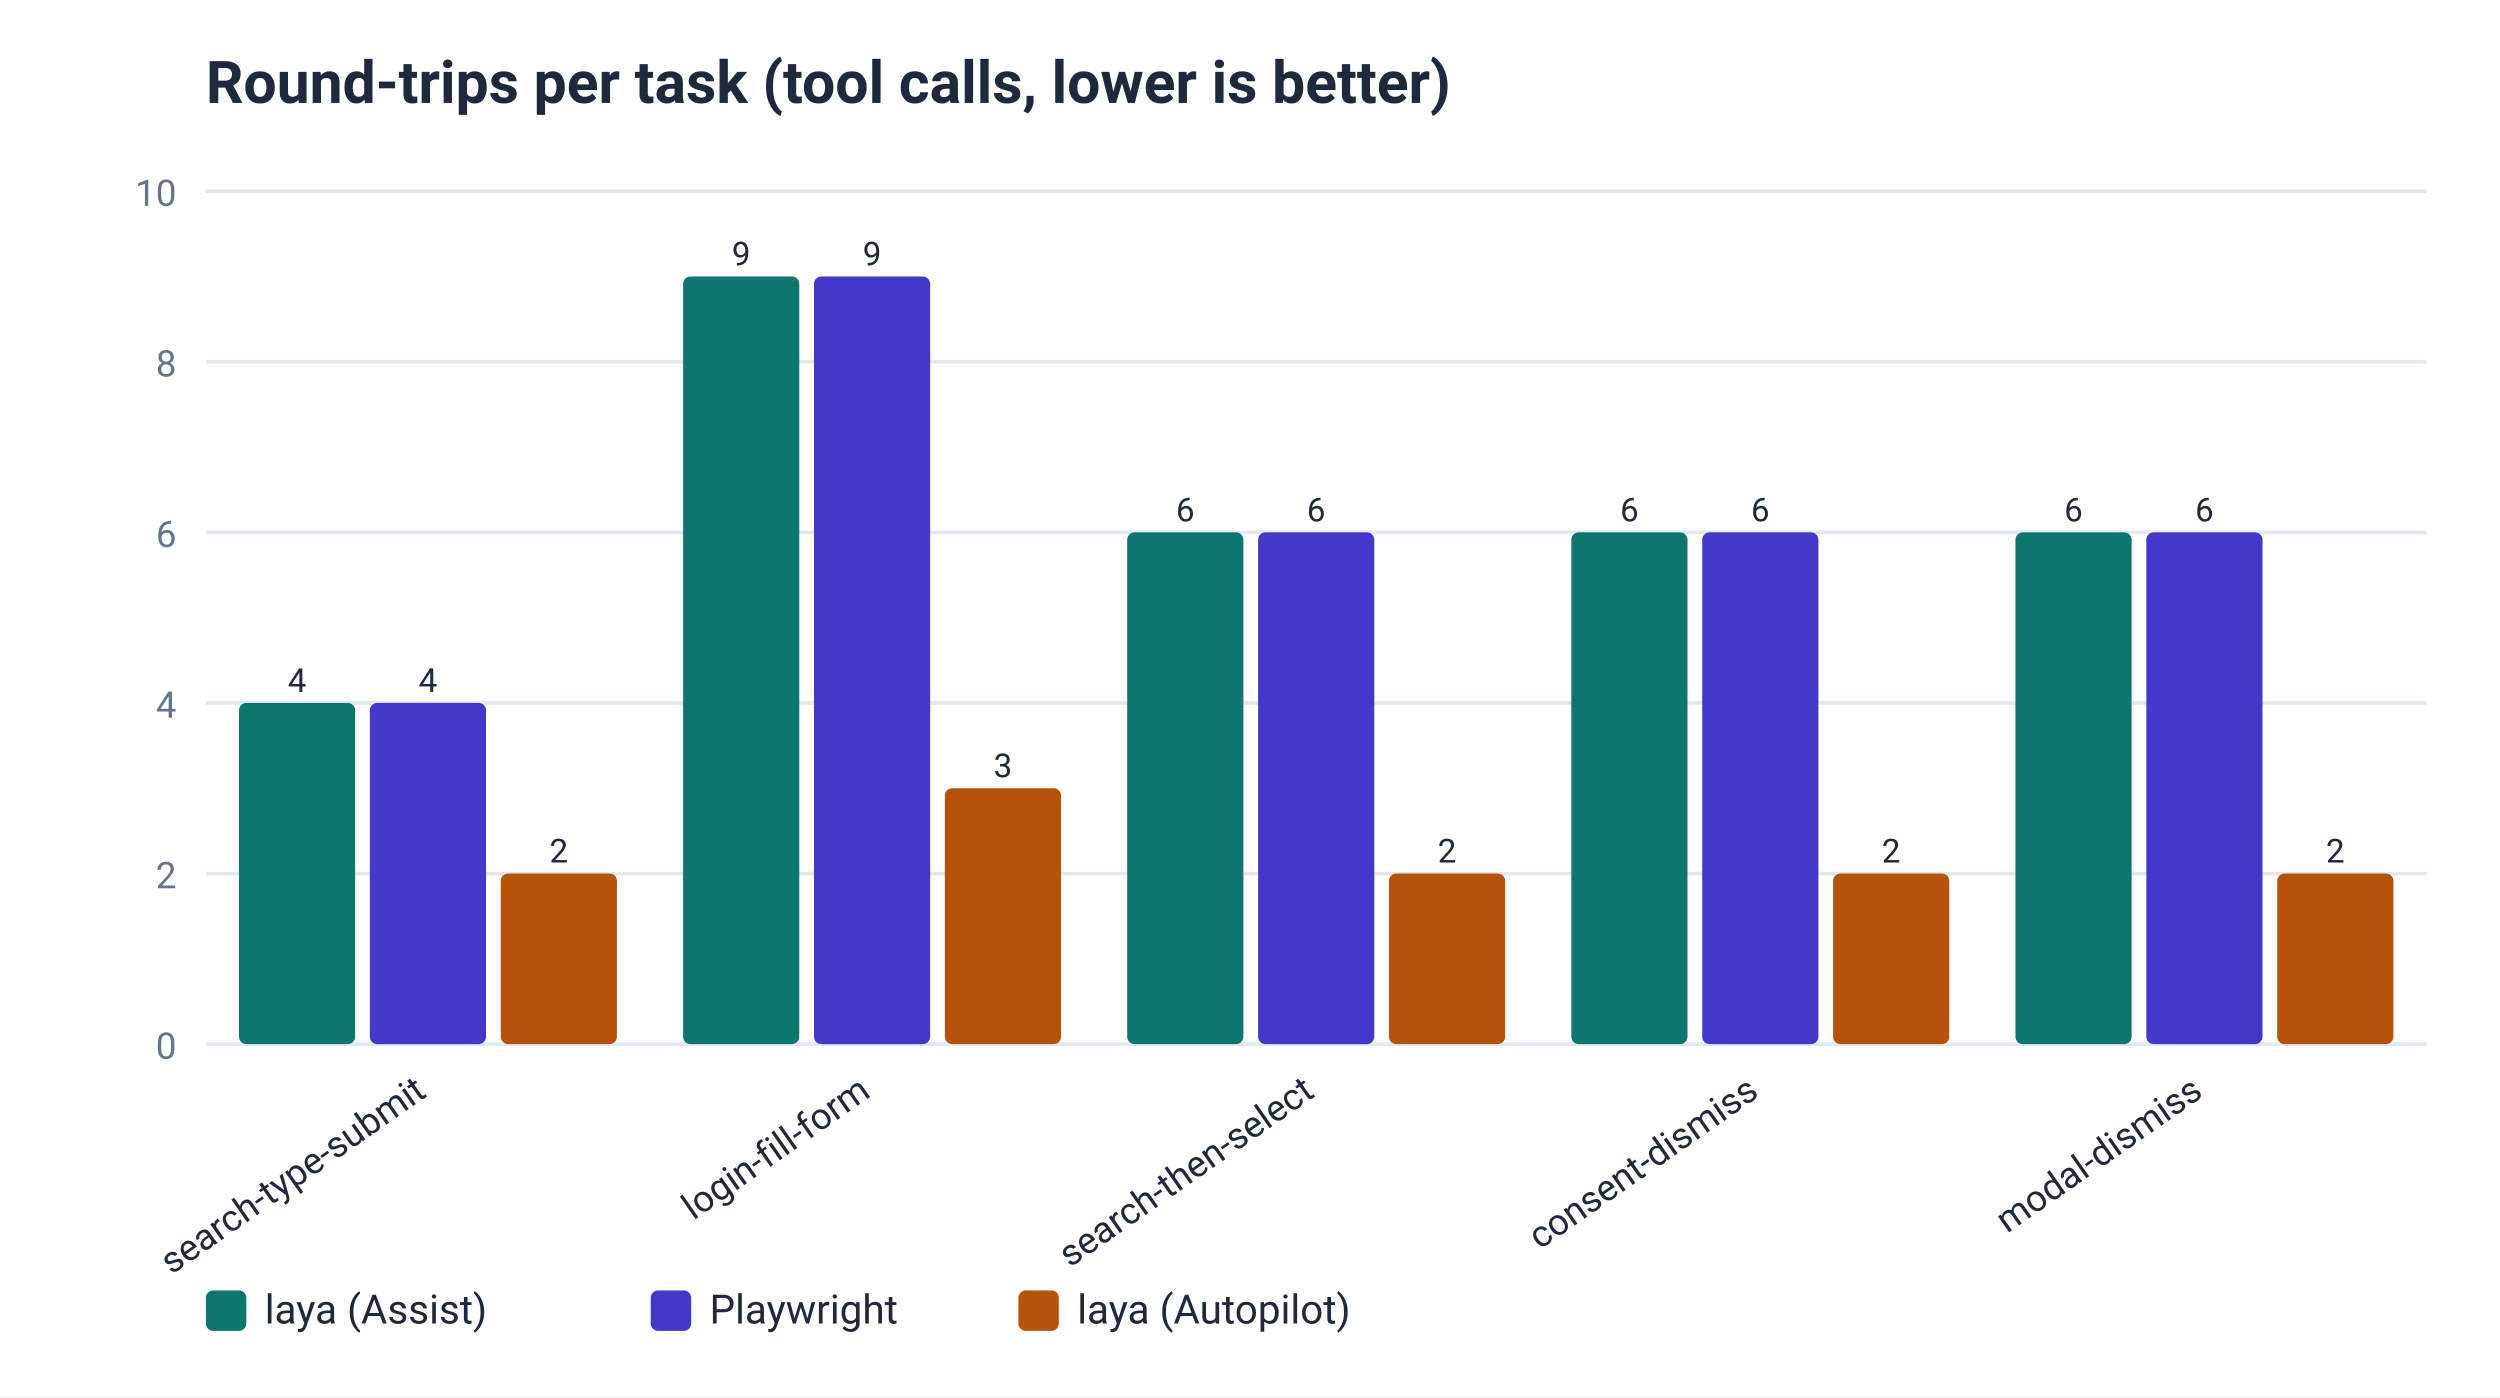
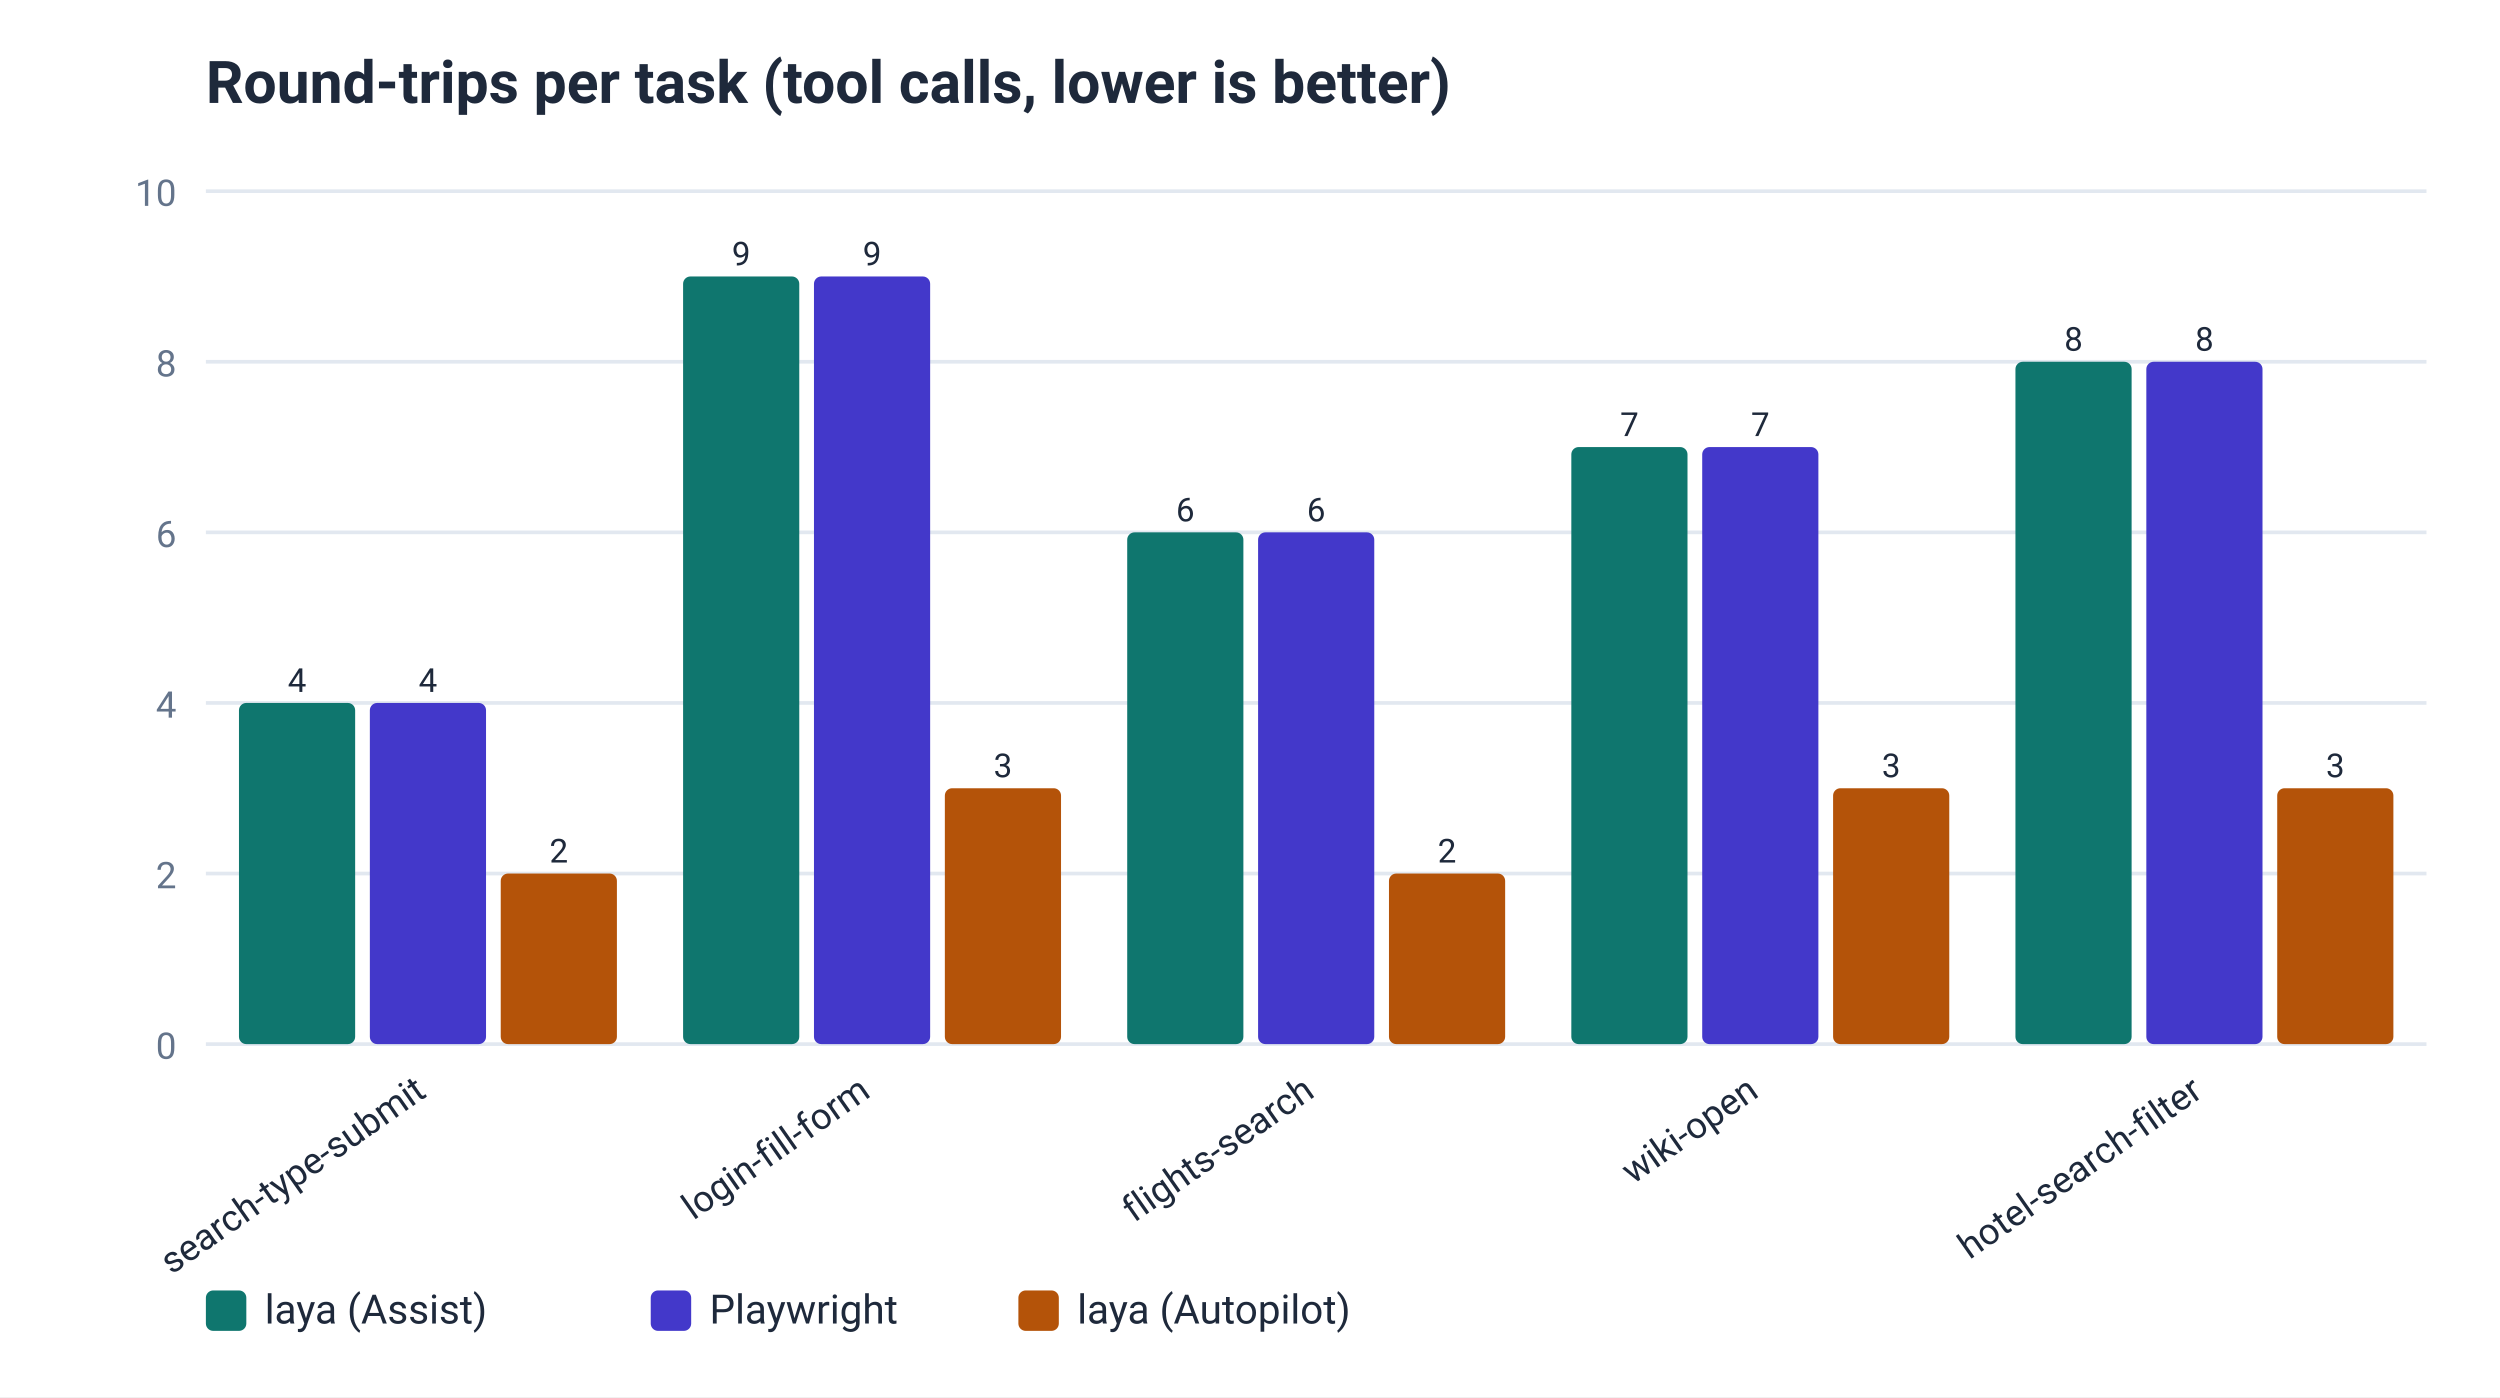
<svg xmlns="http://www.w3.org/2000/svg" width="680" height="380" viewBox="0 0 680 380" font-family="-apple-system,Segoe UI,Roboto,sans-serif">
  <rect width="680" height="380" fill="#ffffff" />
  <text x="56" y="28" font-size="16" font-weight="700" fill="#1e293b">Round-trips per task (tool calls, lower is better)</text>
  <line x1="56" y1="284" x2="660" y2="284" stroke="#e2e8f0" stroke-width="1" />
  <text x="48" y="288" font-size="10" text-anchor="end" fill="#64748b">0</text>
  <line x1="56" y1="237.6" x2="660" y2="237.6" stroke="#e2e8f0" stroke-width="1" />
  <text x="48" y="241.6" font-size="10" text-anchor="end" fill="#64748b">2</text>
  <line x1="56" y1="191.2" x2="660" y2="191.2" stroke="#e2e8f0" stroke-width="1" />
  <text x="48" y="195.2" font-size="10" text-anchor="end" fill="#64748b">4</text>
  <line x1="56" y1="144.8" x2="660" y2="144.8" stroke="#e2e8f0" stroke-width="1" />
  <text x="48" y="148.8" font-size="10" text-anchor="end" fill="#64748b">6</text>
  <line x1="56" y1="98.4" x2="660" y2="98.4" stroke="#e2e8f0" stroke-width="1" />
  <text x="48" y="102.4" font-size="10" text-anchor="end" fill="#64748b">8</text>
  <line x1="56" y1="52" x2="660" y2="52" stroke="#e2e8f0" stroke-width="1" />
  <text x="48" y="56" font-size="10" text-anchor="end" fill="#64748b">10</text>
  <rect x="65" y="191.2" width="31.6" height="92.8" fill="#0f766e" rx="2" />
  <text x="80.8" y="188.2" font-size="9" text-anchor="middle" fill="#1e293b">4</text>
  <rect x="100.6" y="191.2" width="31.6" height="92.8" fill="#4338ca" rx="2" />
  <text x="116.4" y="188.2" font-size="9" text-anchor="middle" fill="#1e293b">4</text>
  <rect x="136.2" y="237.6" width="31.6" height="46.4" fill="#b45309" rx="2" />
  <text x="152" y="234.6" font-size="9" text-anchor="middle" fill="#1e293b">2</text>
  <text x="116.4" y="298" font-size="10" text-anchor="end" fill="#1e293b" transform="rotate(-35 116.4 298)">search-type-submit</text>
  <rect x="185.8" y="75.2" width="31.6" height="208.8" fill="#0f766e" rx="2" />
  <text x="201.6" y="72.2" font-size="9" text-anchor="middle" fill="#1e293b">9</text>
  <rect x="221.4" y="75.2" width="31.6" height="208.8" fill="#4338ca" rx="2" />
  <text x="237.2" y="72.2" font-size="9" text-anchor="middle" fill="#1e293b">9</text>
  <rect x="257" y="214.4" width="31.6" height="69.6" fill="#b45309" rx="2" />
  <text x="272.8" y="211.4" font-size="9" text-anchor="middle" fill="#1e293b">3</text>
  <text x="237.2" y="298" font-size="10" text-anchor="end" fill="#1e293b" transform="rotate(-35 237.2 298)">login-fill-form</text>
  <rect x="306.6" y="144.8" width="31.6" height="139.2" fill="#0f766e" rx="2" />
  <text x="322.4" y="141.8" font-size="9" text-anchor="middle" fill="#1e293b">6</text>
  <rect x="342.2" y="144.8" width="31.6" height="139.2" fill="#4338ca" rx="2" />
  <text x="358" y="141.8" font-size="9" text-anchor="middle" fill="#1e293b">6</text>
  <rect x="377.8" y="237.6" width="31.6" height="46.4" fill="#b45309" rx="2" />
  <text x="393.6" y="234.6" font-size="9" text-anchor="middle" fill="#1e293b">2</text>
-   <text x="358" y="298" font-size="10" text-anchor="end" fill="#1e293b" transform="rotate(-35 358 298)">search-then-select</text>
-   <rect x="427.4" y="144.8" width="31.6" height="139.2" fill="#0f766e" rx="2" />
-   <text x="443.2" y="141.8" font-size="9" text-anchor="middle" fill="#1e293b">6</text>
-   <rect x="463" y="144.8" width="31.6" height="139.2" fill="#4338ca" rx="2" />
-   <text x="478.8" y="141.8" font-size="9" text-anchor="middle" fill="#1e293b">6</text>
-   <rect x="498.6" y="237.6" width="31.6" height="46.4" fill="#b45309" rx="2" />
-   <text x="514.4" y="234.6" font-size="9" text-anchor="middle" fill="#1e293b">2</text>
-   <text x="478.8" y="298" font-size="10" text-anchor="end" fill="#1e293b" transform="rotate(-35 478.8 298)">consent-dismiss</text>
-   <rect x="548.2" y="144.8" width="31.6" height="139.2" fill="#0f766e" rx="2" />
-   <text x="564" y="141.8" font-size="9" text-anchor="middle" fill="#1e293b">6</text>
-   <rect x="583.8" y="144.8" width="31.6" height="139.2" fill="#4338ca" rx="2" />
-   <text x="599.6" y="141.8" font-size="9" text-anchor="middle" fill="#1e293b">6</text>
-   <rect x="619.4" y="237.6" width="31.6" height="46.4" fill="#b45309" rx="2" />
-   <text x="635.2" y="234.6" font-size="9" text-anchor="middle" fill="#1e293b">2</text>
-   <text x="599.6" y="298" font-size="10" text-anchor="end" fill="#1e293b" transform="rotate(-35 599.6 298)">modal-dismiss</text>
+   <text x="358" y="298" font-size="10" text-anchor="end" fill="#1e293b" transform="rotate(-35 358 298)">flights-search</text>
+   <rect x="427.4" y="121.6" width="31.6" height="162.4" fill="#0f766e" rx="2" />
+   <text x="443.2" y="118.6" font-size="9" text-anchor="middle" fill="#1e293b">7</text>
+   <rect x="463" y="121.6" width="31.6" height="162.4" fill="#4338ca" rx="2" />
+   <text x="478.8" y="118.6" font-size="9" text-anchor="middle" fill="#1e293b">7</text>
+   <rect x="498.6" y="214.4" width="31.6" height="69.6" fill="#b45309" rx="2" />
+   <text x="514.4" y="211.4" font-size="9" text-anchor="middle" fill="#1e293b">3</text>
+   <text x="478.8" y="298" font-size="10" text-anchor="end" fill="#1e293b" transform="rotate(-35 478.8 298)">wiki-open</text>
+   <rect x="548.2" y="98.4" width="31.6" height="185.6" fill="#0f766e" rx="2" />
+   <text x="564" y="95.4" font-size="9" text-anchor="middle" fill="#1e293b">8</text>
+   <rect x="583.8" y="98.4" width="31.6" height="185.6" fill="#4338ca" rx="2" />
+   <text x="599.6" y="95.4" font-size="9" text-anchor="middle" fill="#1e293b">8</text>
+   <rect x="619.4" y="214.4" width="31.6" height="69.6" fill="#b45309" rx="2" />
+   <text x="635.2" y="211.4" font-size="9" text-anchor="middle" fill="#1e293b">3</text>
+   <text x="599.6" y="298" font-size="10" text-anchor="end" fill="#1e293b" transform="rotate(-35 599.6 298)">hotel-search-filter</text>
  <rect x="56" y="351" width="11" height="11" fill="#0f766e" rx="2" />
  <text x="72" y="360" font-size="11" fill="#1e293b">laya (Assist)</text>
  <rect x="177" y="351" width="11" height="11" fill="#4338ca" rx="2" />
  <text x="193" y="360" font-size="11" fill="#1e293b">Playwright</text>
  <rect x="277" y="351" width="11" height="11" fill="#b45309" rx="2" />
  <text x="293" y="360" font-size="11" fill="#1e293b">laya (Autopilot)</text>
</svg>
